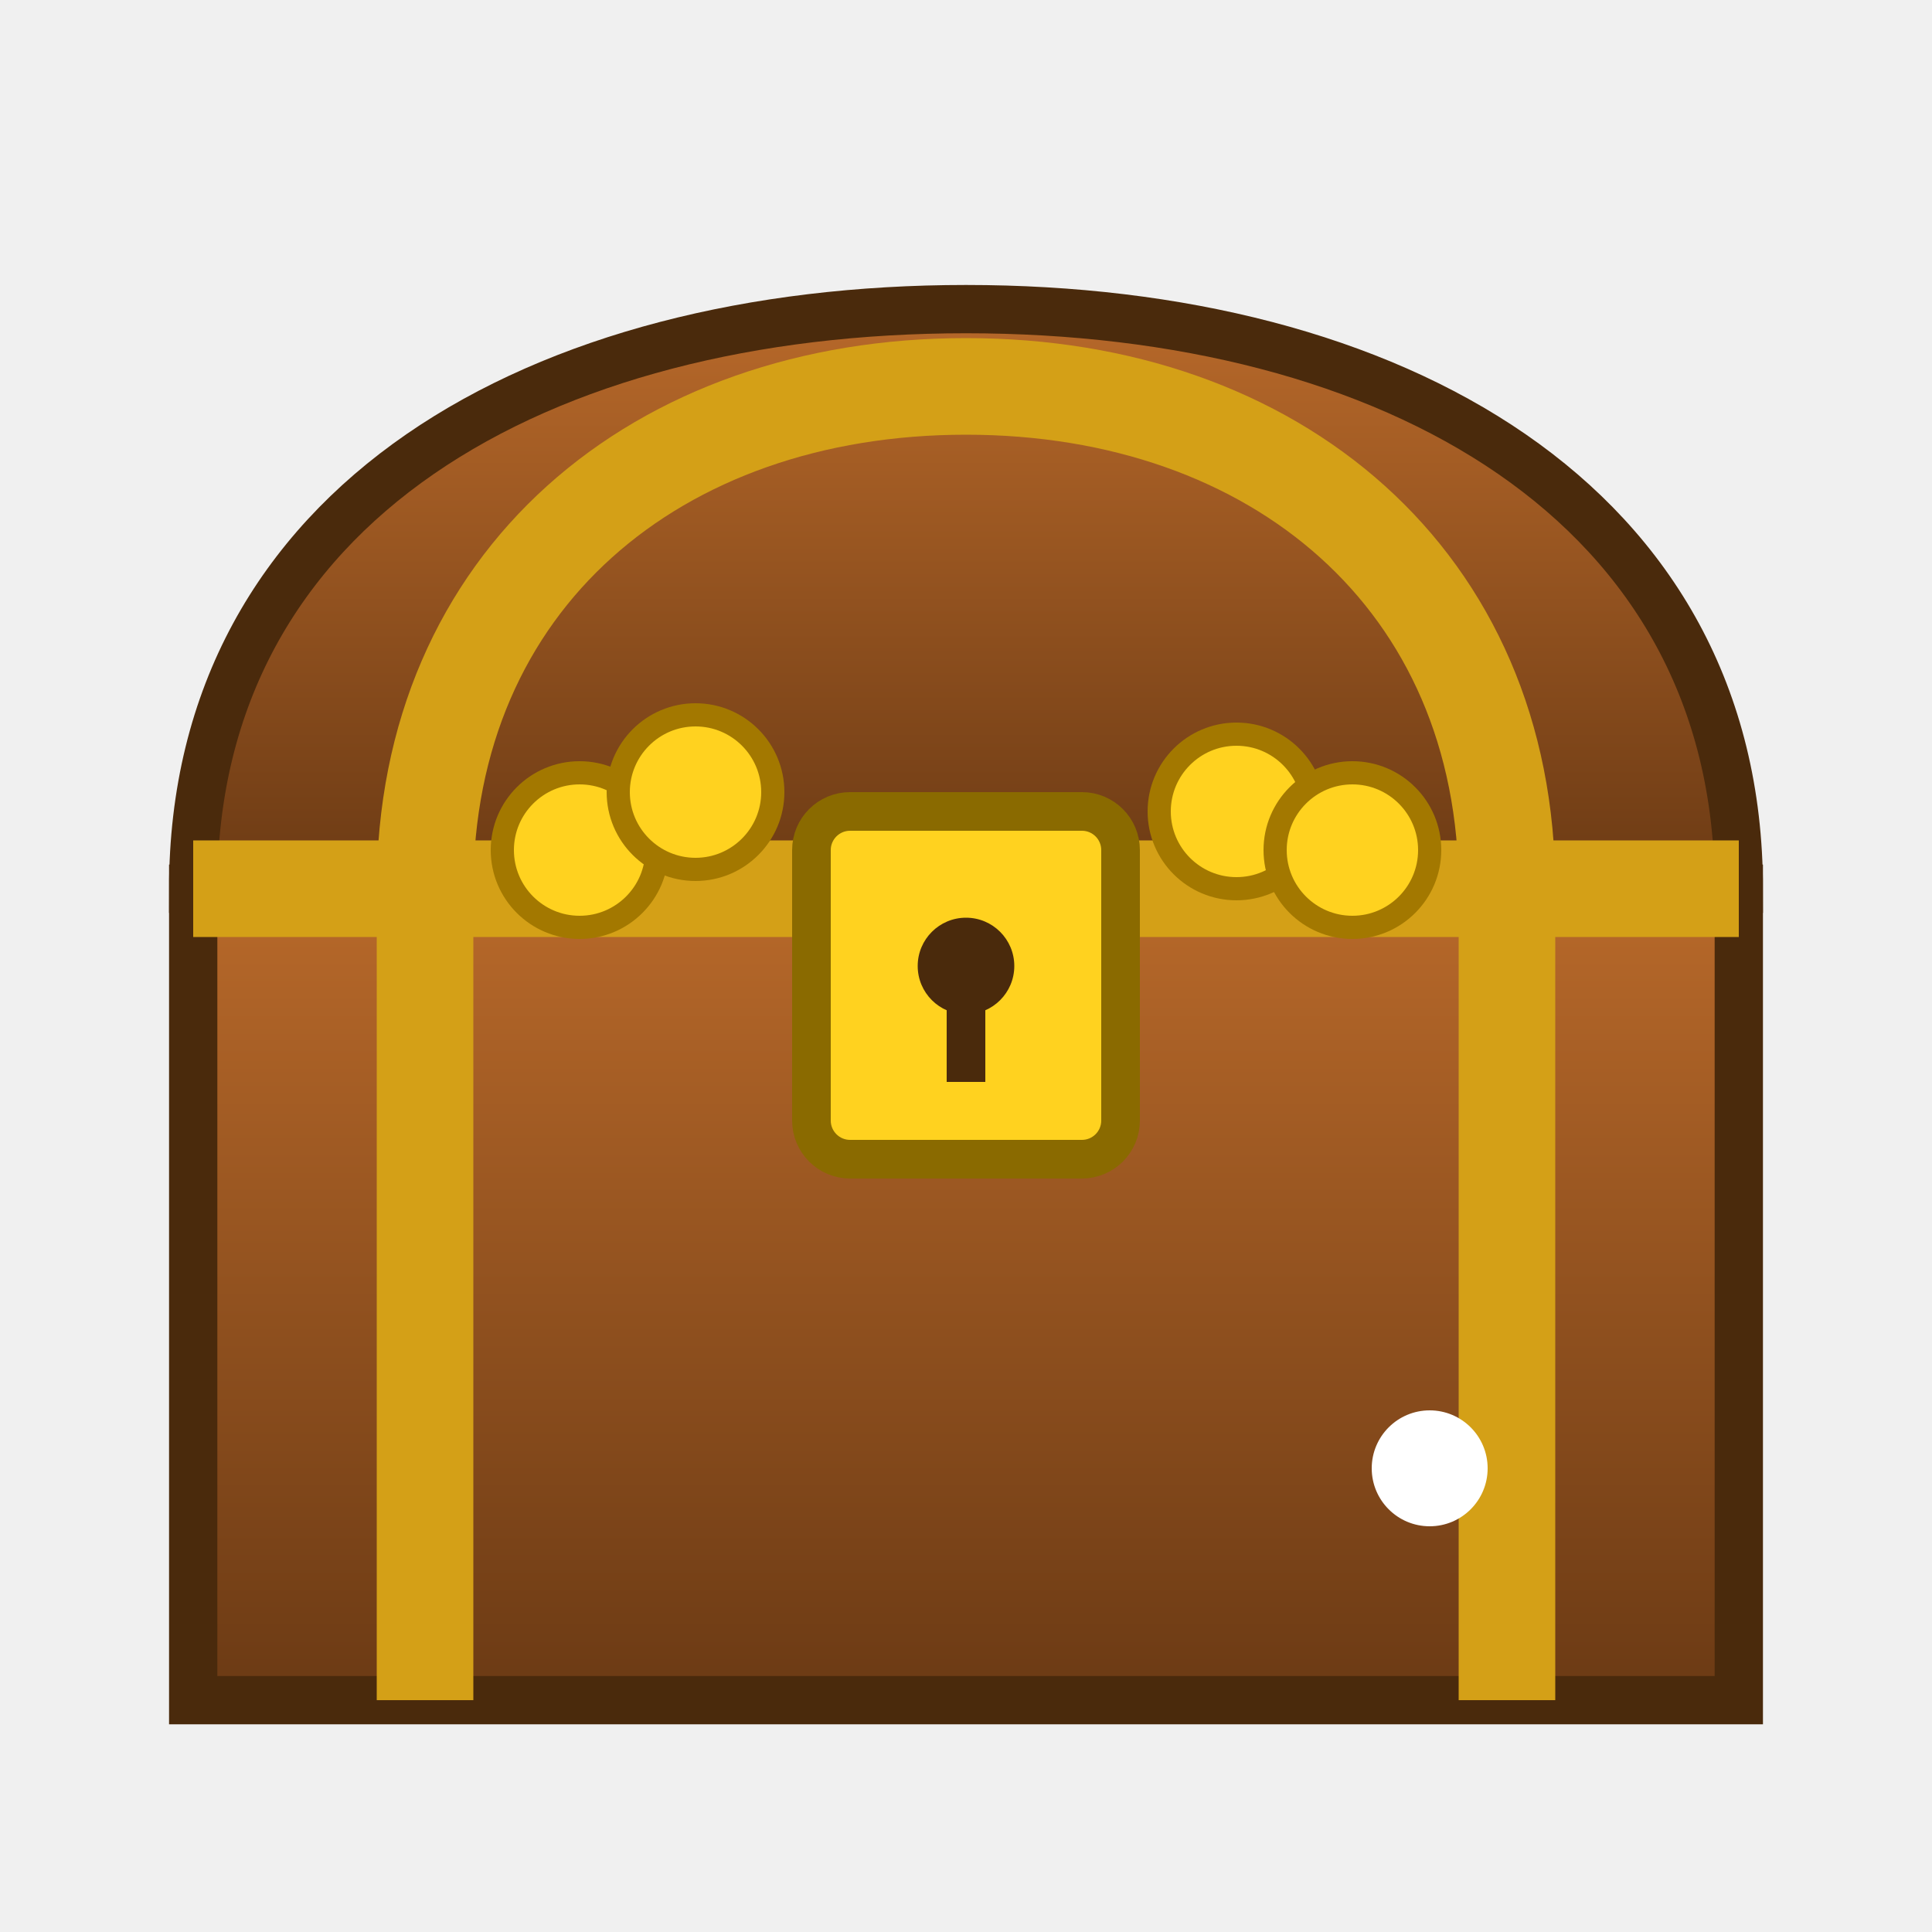
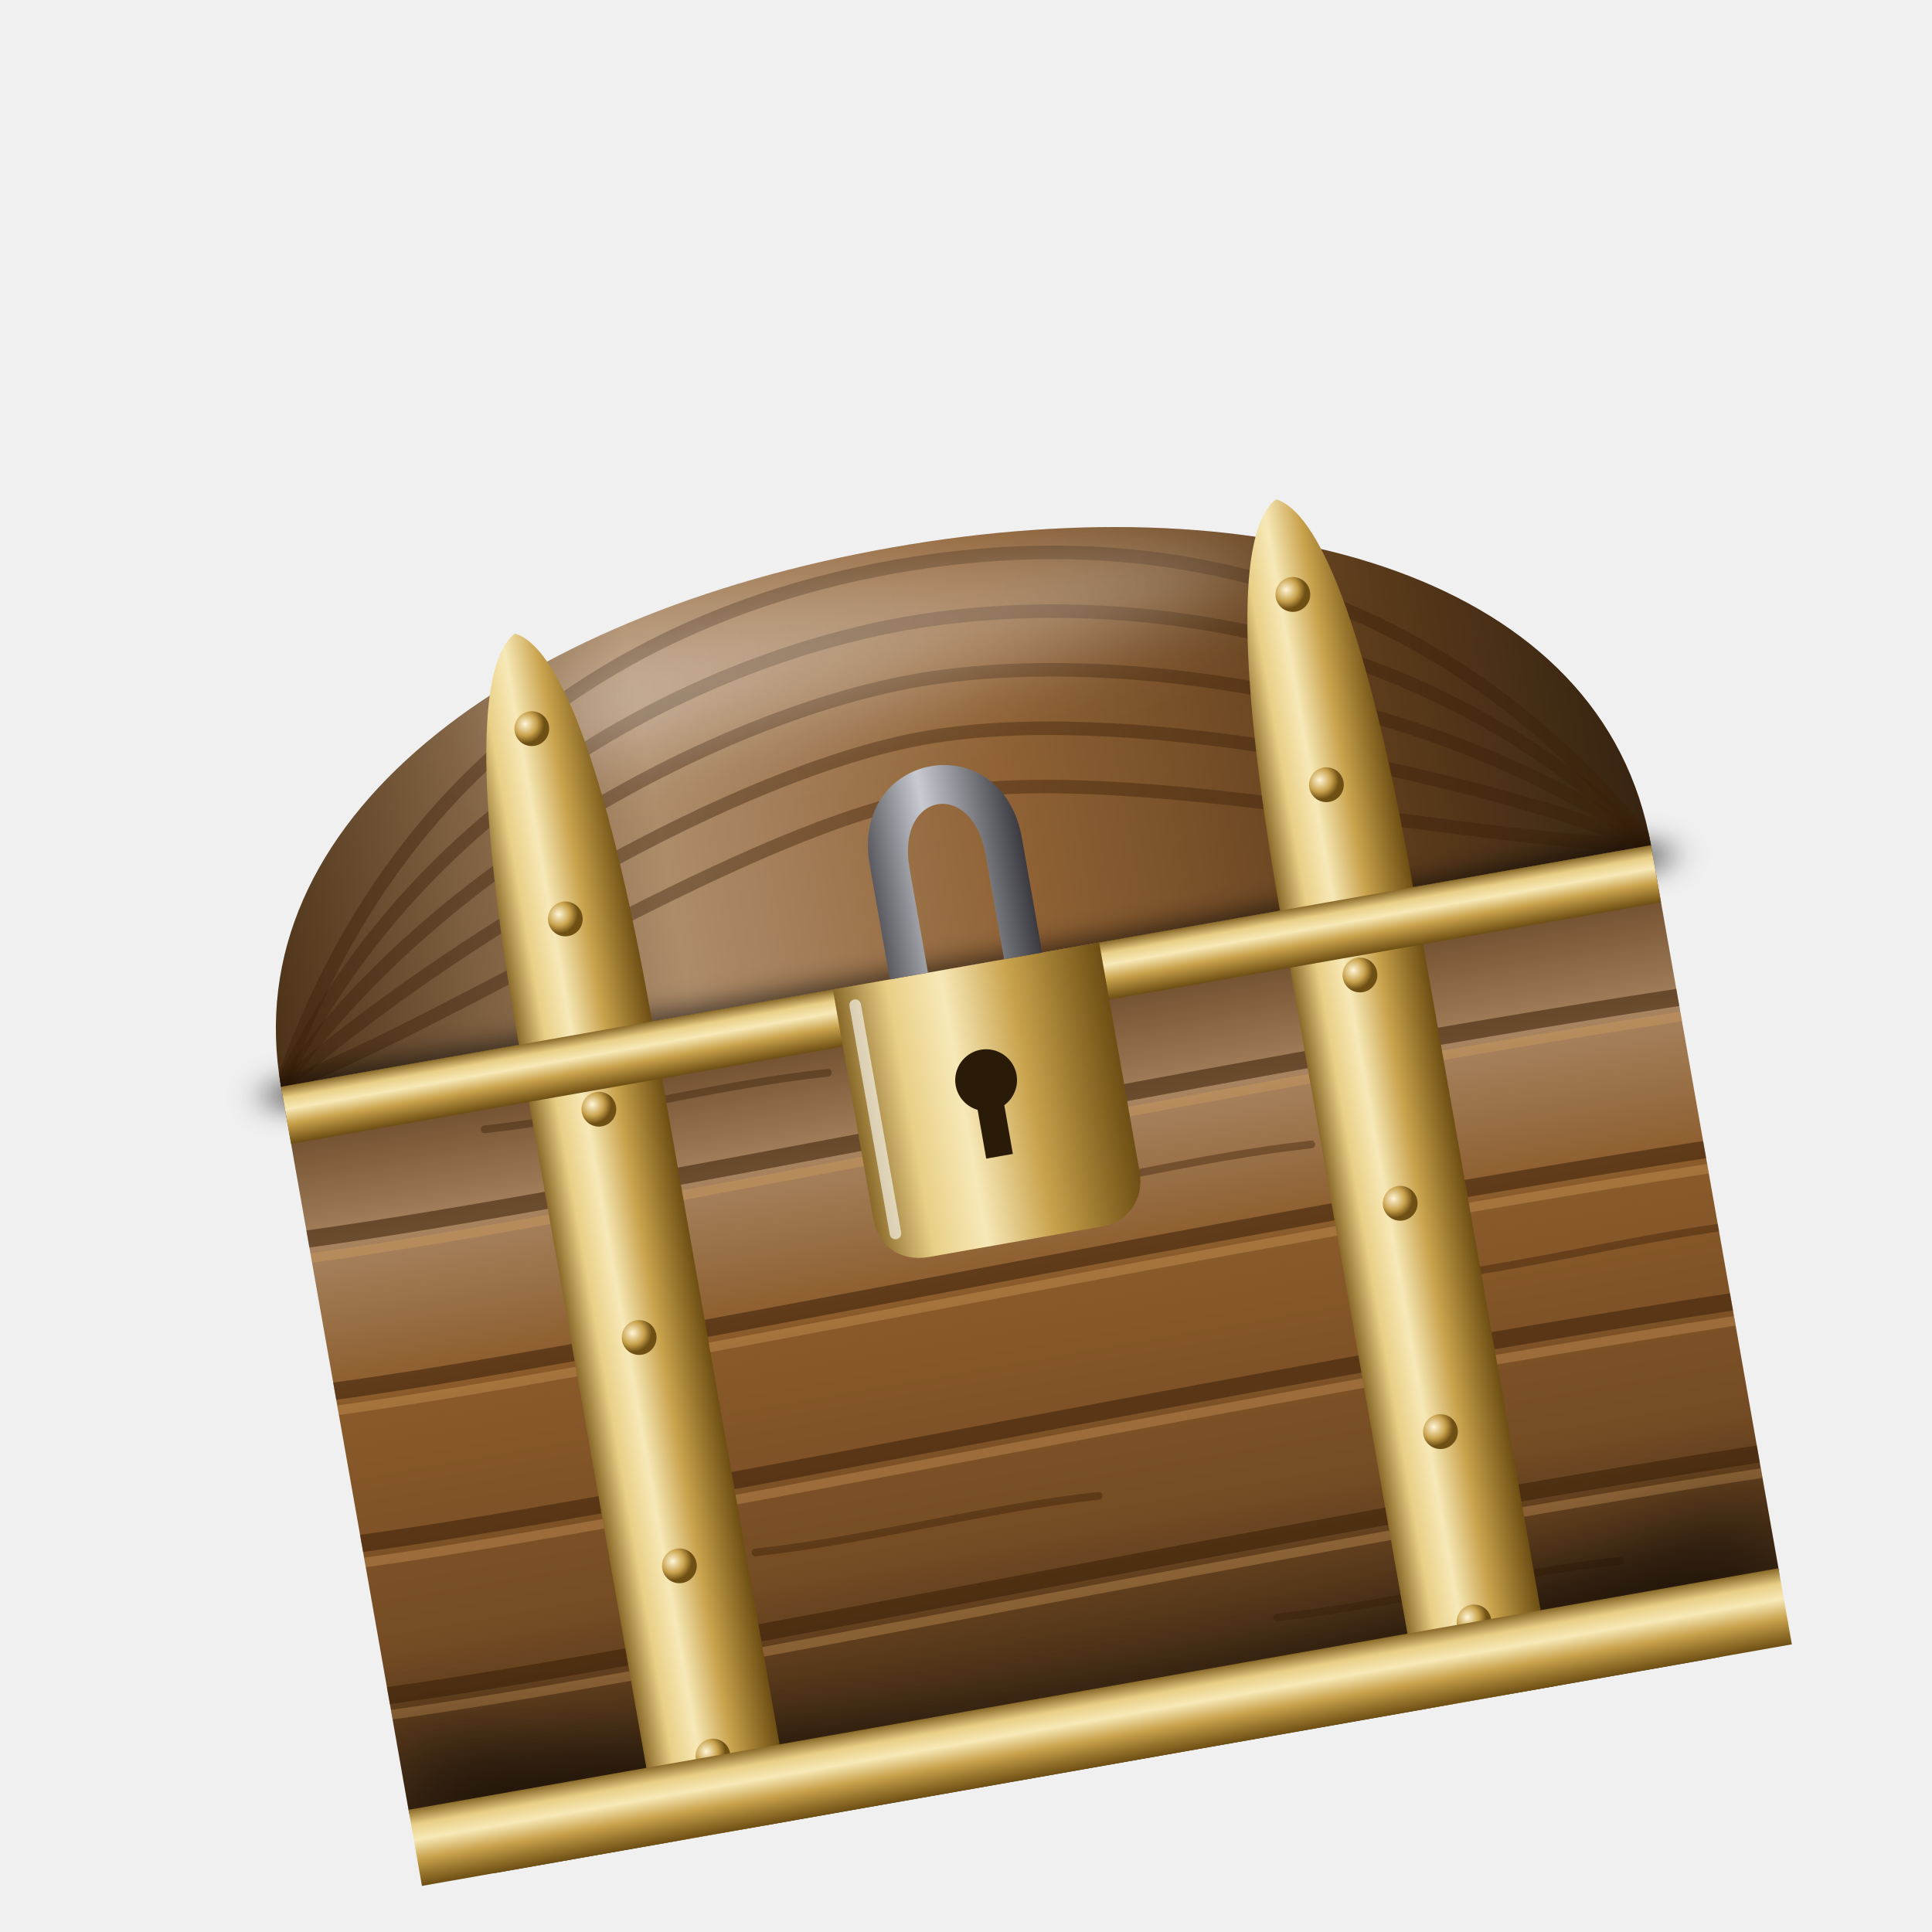
<svg xmlns="http://www.w3.org/2000/svg" width="100" height="100" viewBox="0 0 100 100">
  <defs>
-     <linearGradient id="w" x1="0" y1="0" x2="0" y2="1">
-       <stop offset="0" stop-color="#b8692a" />
-       <stop offset="1" stop-color="#6b3a14" />
+     <filter id="bl" x="-20%" y="-20%" width="140%" height="140%">
+       <feGaussianBlur stdDeviation="0.8" />
+     </filter>
+     <filter id="bl2" x="-30%" y="-30%" width="160%" height="160%">
+       <feGaussianBlur stdDeviation="2.2" />
+     </filter>
+     <linearGradient id="g1" gradientUnits="userSpaceOnUse" x1="0" y1="50" x2="0" y2="92">
+       <stop offset="0" stop-color="#5a3a1b" />
+       <stop offset="0.2" stop-color="#a7835f" />
+       <stop offset="0.4" stop-color="#8a5a2a" />
+       <stop offset="0.7" stop-color="#754c24" />
+       <stop offset="0.9" stop-color="#452d15" />
+       <stop offset="1" stop-color="#613f1d" />
+     </linearGradient>
+     <clipPath id="g2">
+       <path d="M14 50H86V88C86 90 84 92 82 92H18C16 92 14 90 14 88Z" />
+     </clipPath>
+     <linearGradient id="g3" gradientUnits="userSpaceOnUse" x1="14" y1="0" x2="86" y2="0">
+       <stop offset="0" stop-color="#4c3217" />
+       <stop offset="0.3" stop-color="#ad8c6a" />
+       <stop offset="0.55" stop-color="#906235" />
+       <stop offset="0.8" stop-color="#613f1d" />
+       <stop offset="1" stop-color="#372411" />
+     </linearGradient>
+     <clipPath id="g4">
+       <path d="M14 50C14 36 30 28 50 28C70 28 86 36 86 50Z" />
+     </clipPath>
+     <linearGradient id="g5" gradientUnits="userSpaceOnUse" x1="26.5" y1="0" x2="33.5" y2="0">
+       <stop offset="0" stop-color="#8a6a2a" />
+       <stop offset="0.2" stop-color="#e9cf86" />
+       <stop offset="0.4" stop-color="#f7e9b8" />
+       <stop offset="0.65" stop-color="#c9a24c" />
+       <stop offset="1" stop-color="#6e4f14" />
+     </linearGradient>
+     <radialGradient id="g6" gradientUnits="userSpaceOnUse" cx="29.7" cy="33.7" r="1">
+       <stop offset="0" stop-color="#fff6d8" />
+       <stop offset="0.6" stop-color="#c9a24c" />
+       <stop offset="1" stop-color="#6e4f14" />
+     </radialGradient>
+     <radialGradient id="g7" gradientUnits="userSpaceOnUse" cx="29.7" cy="43.7" r="1">
+       <stop offset="0" stop-color="#fff6d8" />
+       <stop offset="0.6" stop-color="#c9a24c" />
+       <stop offset="1" stop-color="#6e4f14" />
+     </radialGradient>
+     <radialGradient id="g8" gradientUnits="userSpaceOnUse" cx="29.7" cy="53.7" r="1">
+       <stop offset="0" stop-color="#fff6d8" />
+       <stop offset="0.6" stop-color="#c9a24c" />
+       <stop offset="1" stop-color="#6e4f14" />
+     </radialGradient>
+     <radialGradient id="g9" gradientUnits="userSpaceOnUse" cx="29.7" cy="65.7" r="1">
+       <stop offset="0" stop-color="#fff6d8" />
+       <stop offset="0.6" stop-color="#c9a24c" />
+       <stop offset="1" stop-color="#6e4f14" />
+     </radialGradient>
+     <radialGradient id="g10" gradientUnits="userSpaceOnUse" cx="29.7" cy="77.7" r="1">
+       <stop offset="0" stop-color="#fff6d8" />
+       <stop offset="0.6" stop-color="#c9a24c" />
+       <stop offset="1" stop-color="#6e4f14" />
+     </radialGradient>
+     <radialGradient id="g11" gradientUnits="userSpaceOnUse" cx="29.7" cy="87.7" r="1">
+       <stop offset="0" stop-color="#fff6d8" />
+       <stop offset="0.6" stop-color="#c9a24c" />
+       <stop offset="1" stop-color="#6e4f14" />
+     </radialGradient>
+     <linearGradient id="g12" gradientUnits="userSpaceOnUse" x1="66.5" y1="0" x2="73.5" y2="0">
+       <stop offset="0" stop-color="#8a6a2a" />
+       <stop offset="0.2" stop-color="#e9cf86" />
+       <stop offset="0.4" stop-color="#f7e9b8" />
+       <stop offset="0.65" stop-color="#c9a24c" />
+       <stop offset="1" stop-color="#6e4f14" />
+     </linearGradient>
+     <radialGradient id="g13" gradientUnits="userSpaceOnUse" cx="69.7" cy="33.7" r="1">
+       <stop offset="0" stop-color="#fff6d8" />
+       <stop offset="0.6" stop-color="#c9a24c" />
+       <stop offset="1" stop-color="#6e4f14" />
+     </radialGradient>
+     <radialGradient id="g14" gradientUnits="userSpaceOnUse" cx="69.7" cy="43.7" r="1">
+       <stop offset="0" stop-color="#fff6d8" />
+       <stop offset="0.6" stop-color="#c9a24c" />
+       <stop offset="1" stop-color="#6e4f14" />
+     </radialGradient>
+     <radialGradient id="g15" gradientUnits="userSpaceOnUse" cx="69.7" cy="53.7" r="1">
+       <stop offset="0" stop-color="#fff6d8" />
+       <stop offset="0.6" stop-color="#c9a24c" />
+       <stop offset="1" stop-color="#6e4f14" />
+     </radialGradient>
+     <radialGradient id="g16" gradientUnits="userSpaceOnUse" cx="69.7" cy="65.7" r="1">
+       <stop offset="0" stop-color="#fff6d8" />
+       <stop offset="0.6" stop-color="#c9a24c" />
+       <stop offset="1" stop-color="#6e4f14" />
+     </radialGradient>
+     <radialGradient id="g17" gradientUnits="userSpaceOnUse" cx="69.7" cy="77.7" r="1">
+       <stop offset="0" stop-color="#fff6d8" />
+       <stop offset="0.6" stop-color="#c9a24c" />
+       <stop offset="1" stop-color="#6e4f14" />
+     </radialGradient>
+     <radialGradient id="g18" gradientUnits="userSpaceOnUse" cx="69.7" cy="87.7" r="1">
+       <stop offset="0" stop-color="#fff6d8" />
+       <stop offset="0.6" stop-color="#c9a24c" />
+       <stop offset="1" stop-color="#6e4f14" />
+     </radialGradient>
+     <linearGradient id="g19" gradientUnits="userSpaceOnUse" x1="0" y1="50" x2="0" y2="53">
+       <stop offset="0" stop-color="#8a6a2a" />
+       <stop offset="0.2" stop-color="#e9cf86" />
+       <stop offset="0.4" stop-color="#f7e9b8" />
+       <stop offset="0.65" stop-color="#c9a24c" />
+       <stop offset="1" stop-color="#6e4f14" />
+     </linearGradient>
+     <linearGradient id="g20" gradientUnits="userSpaceOnUse" x1="0" y1="88" x2="0" y2="92">
+       <stop offset="0" stop-color="#8a6a2a" />
+       <stop offset="0.2" stop-color="#e9cf86" />
+       <stop offset="0.4" stop-color="#f7e9b8" />
+       <stop offset="0.65" stop-color="#c9a24c" />
+       <stop offset="1" stop-color="#6e4f14" />
+     </linearGradient>
+     <linearGradient id="g21" gradientUnits="userSpaceOnUse" x1="43" y1="0" x2="57" y2="0">
+       <stop offset="0" stop-color="#8a6a2a" />
+       <stop offset="0.2" stop-color="#e9cf86" />
+       <stop offset="0.4" stop-color="#f7e9b8" />
+       <stop offset="0.65" stop-color="#c9a24c" />
+       <stop offset="1" stop-color="#6e4f14" />
+     </linearGradient>
+     <linearGradient id="g22" gradientUnits="userSpaceOnUse" x1="46" y1="0" x2="54" y2="0">
+       <stop offset="0" stop-color="#5a5a60" />
+       <stop offset="0.4" stop-color="#c8ccd2" />
+       <stop offset="1" stop-color="#3a3a40" />
    </linearGradient>
  </defs>
-   <path d="M10 46H90V88H10Z" fill="url(#w)" stroke="#4a2a0c" stroke-width="2.5" />
-   <path d="M10 46C10 26 28 16 50 16S90 26 90 46Z" fill="url(#w)" stroke="#4a2a0c" stroke-width="2.5" />
-   <path d="M22 46V88M78 46V88M22 46C22 30 34 20 50 20M78 46C78 30 66 20 50 20" fill="none" stroke="#d4a017" stroke-width="5" />
-   <path d="M10 46H90" stroke="#d4a017" stroke-width="5" />
-   <rect x="42" y="42" width="16" height="18" rx="2" fill="#ffd21f" stroke="#8a6a00" stroke-width="2" />
-   <circle cx="50" cy="50" r="2.5" fill="#4a2a0c" />
-   <path d="M50 52V56" stroke="#4a2a0c" stroke-width="2" />
-   <circle cx="30" cy="44" r="4" fill="#ffd21f" stroke="#a37800" stroke-width="1.2" />
-   <circle cx="36" cy="41" r="4" fill="#ffd21f" stroke="#a37800" stroke-width="1.2" />
-   <circle cx="64" cy="42" r="4" fill="#ffd21f" stroke="#a37800" stroke-width="1.2" />
-   <circle cx="70" cy="44" r="4" fill="#ffd21f" stroke="#a37800" stroke-width="1.2" />
-   <circle cx="74" cy="76" r="3" fill="#fff" />
+   <g transform="rotate(-10 50 50)">
+     <path d="M14 50H86V88C86 90 84 92 82 92H18C16 92 14 90 14 88Z" fill="url(#g1)" />
+     <g clip-path="url(#g2)">
+       <path d="M14 58C30 58.6 60 57.4 86 58" fill="none" stroke="#3a2008" stroke-width="0.9" stroke-opacity="0.55" stroke-linecap="round" />
+       <path d="M14 59C30 59.6 60 58.4 86 59" fill="none" stroke="#d8a060" stroke-width="0.5" stroke-opacity="0.35" stroke-linecap="round" />
+       <path d="M14 66C30 66.6 60 65.4 86 66" fill="none" stroke="#3a2008" stroke-width="0.9" stroke-opacity="0.55" stroke-linecap="round" />
+       <path d="M14 67C30 67.6 60 66.4 86 67" fill="none" stroke="#d8a060" stroke-width="0.5" stroke-opacity="0.35" stroke-linecap="round" />
+       <path d="M14 74C30 74.6 60 73.4 86 74" fill="none" stroke="#3a2008" stroke-width="0.9" stroke-opacity="0.55" stroke-linecap="round" />
+       <path d="M14 75C30 75.6 60 74.4 86 75" fill="none" stroke="#d8a060" stroke-width="0.5" stroke-opacity="0.35" stroke-linecap="round" />
+       <path d="M14 82C30 82.6 60 81.4 86 82" fill="none" stroke="#3a2008" stroke-width="0.9" stroke-opacity="0.55" stroke-linecap="round" />
+       <path d="M14 83C30 83.6 60 82.4 86 83" fill="none" stroke="#d8a060" stroke-width="0.5" stroke-opacity="0.35" stroke-linecap="round" />
+       <path d="M24 54C30 54.4 36 53.8 42 54.2" fill="none" stroke="#3a2008" stroke-width="0.4" stroke-opacity="0.4" stroke-linecap="round" />
+       <path d="M48 62C54 62.4 60 61.8 66 62.2" fill="none" stroke="#3a2008" stroke-width="0.4" stroke-opacity="0.4" stroke-linecap="round" />
+       <path d="M70 70C76 70.4 82 69.8 88 70.2" fill="none" stroke="#3a2008" stroke-width="0.4" stroke-opacity="0.4" stroke-linecap="round" />
+       <path d="M34 78C40 78.4 46 77.8 52 78.2" fill="none" stroke="#3a2008" stroke-width="0.4" stroke-opacity="0.4" stroke-linecap="round" />
+       <path d="M60 86C66 86.4 72 85.8 78 86.2" fill="none" stroke="#3a2008" stroke-width="0.4" stroke-opacity="0.4" stroke-linecap="round" />
+       <path d="M14 84C40 90 60 90 86 84L86 92L14 92Z" fill="#000000" fill-opacity="0.5" filter="url(#bl2)" />
+     </g>
+     <path d="M14 50C14 36 30 28 50 28C70 28 86 36 86 50Z" fill="url(#g3)" />
+     <g clip-path="url(#g4)">
+       <path d="M14 50C24 48 40 41 50 41C60 41 76 48 86 50" fill="none" stroke="#3a2008" stroke-width="0.7" stroke-opacity="0.4" stroke-linecap="round" />
+       <path d="M14 50C24 44 40 38 50 38C60 38 76 44 86 50" fill="none" stroke="#3a2008" stroke-width="0.7" stroke-opacity="0.4" stroke-linecap="round" />
+       <path d="M14 50C24 40 40 35 50 35C60 35 76 40 86 50" fill="none" stroke="#3a2008" stroke-width="0.7" stroke-opacity="0.4" stroke-linecap="round" />
+       <path d="M14 50C24 36 40 32 50 32C60 32 76 36 86 50" fill="none" stroke="#3a2008" stroke-width="0.7" stroke-opacity="0.4" stroke-linecap="round" />
+       <path d="M14 50C24 32 40 29 50 29C60 29 76 32 86 50" fill="none" stroke="#3a2008" stroke-width="0.7" stroke-opacity="0.4" stroke-linecap="round" />
+       <path d="M30 32C40 28 60 28 70 32C60 36 40 36 30 36Z" fill="#ffffff" fill-opacity="0.3" filter="url(#bl2)" />
+     </g>
+     <path d="M14 50.5H86" fill="none" stroke="#000000" stroke-width="1.6" stroke-opacity="0.6" stroke-linecap="round" filter="url(#bl)" />
+     <path d="M26.5 92V50C26.5 36 28 30 30 29C32 30 33.5 36 33.5 50V92Z" fill="url(#g5)" />
+     <circle cx="30" cy="34" r="0.9" fill="url(#g6)" />
+     <circle cx="30" cy="44" r="0.9" fill="url(#g7)" />
+     <circle cx="30" cy="54" r="0.9" fill="url(#g8)" />
+     <circle cx="30" cy="66" r="0.9" fill="url(#g9)" />
+     <circle cx="30" cy="78" r="0.9" fill="url(#g10)" />
+     <circle cx="30" cy="88" r="0.9" fill="url(#g11)" />
+     <path d="M66.5 92V50C66.5 36 68 30 70 29C72 30 73.5 36 73.5 50V92Z" fill="url(#g12)" />
+     <circle cx="70" cy="34" r="0.9" fill="url(#g13)" />
+     <circle cx="70" cy="44" r="0.9" fill="url(#g14)" />
+     <circle cx="70" cy="54" r="0.9" fill="url(#g15)" />
+     <circle cx="70" cy="66" r="0.9" fill="url(#g16)" />
+     <circle cx="70" cy="78" r="0.9" fill="url(#g17)" />
+     <circle cx="70" cy="88" r="0.9" fill="url(#g18)" />
+     <path d="M14 50H86V53H14Z" fill="url(#g19)" />
+     <path d="M14 88H86V92H14Z" fill="url(#g20)" />
+     <path d="M43 50H57V62C57 63.5 56 64.5 54.5 64.5H45.5C44 64.5 43 63.5 43 62Z" fill="url(#g21)" />
+     <path d="M46 44C46 38 54 38 54 44V50H52V44.5C52 40.5 48 40.5 48 44.5V50H46Z" fill="url(#g22)" />
+     <circle cx="50" cy="56" r="1.6" fill="#2a1a08" />
+     <path d="M49.3 56.5H50.7V60H49.3Z" fill="#2a1a08" />
+     <path d="M44 51V63" fill="none" stroke="#ffffff" stroke-width="0.6" stroke-opacity="0.6" stroke-linecap="round" />
+   </g>
</svg>
